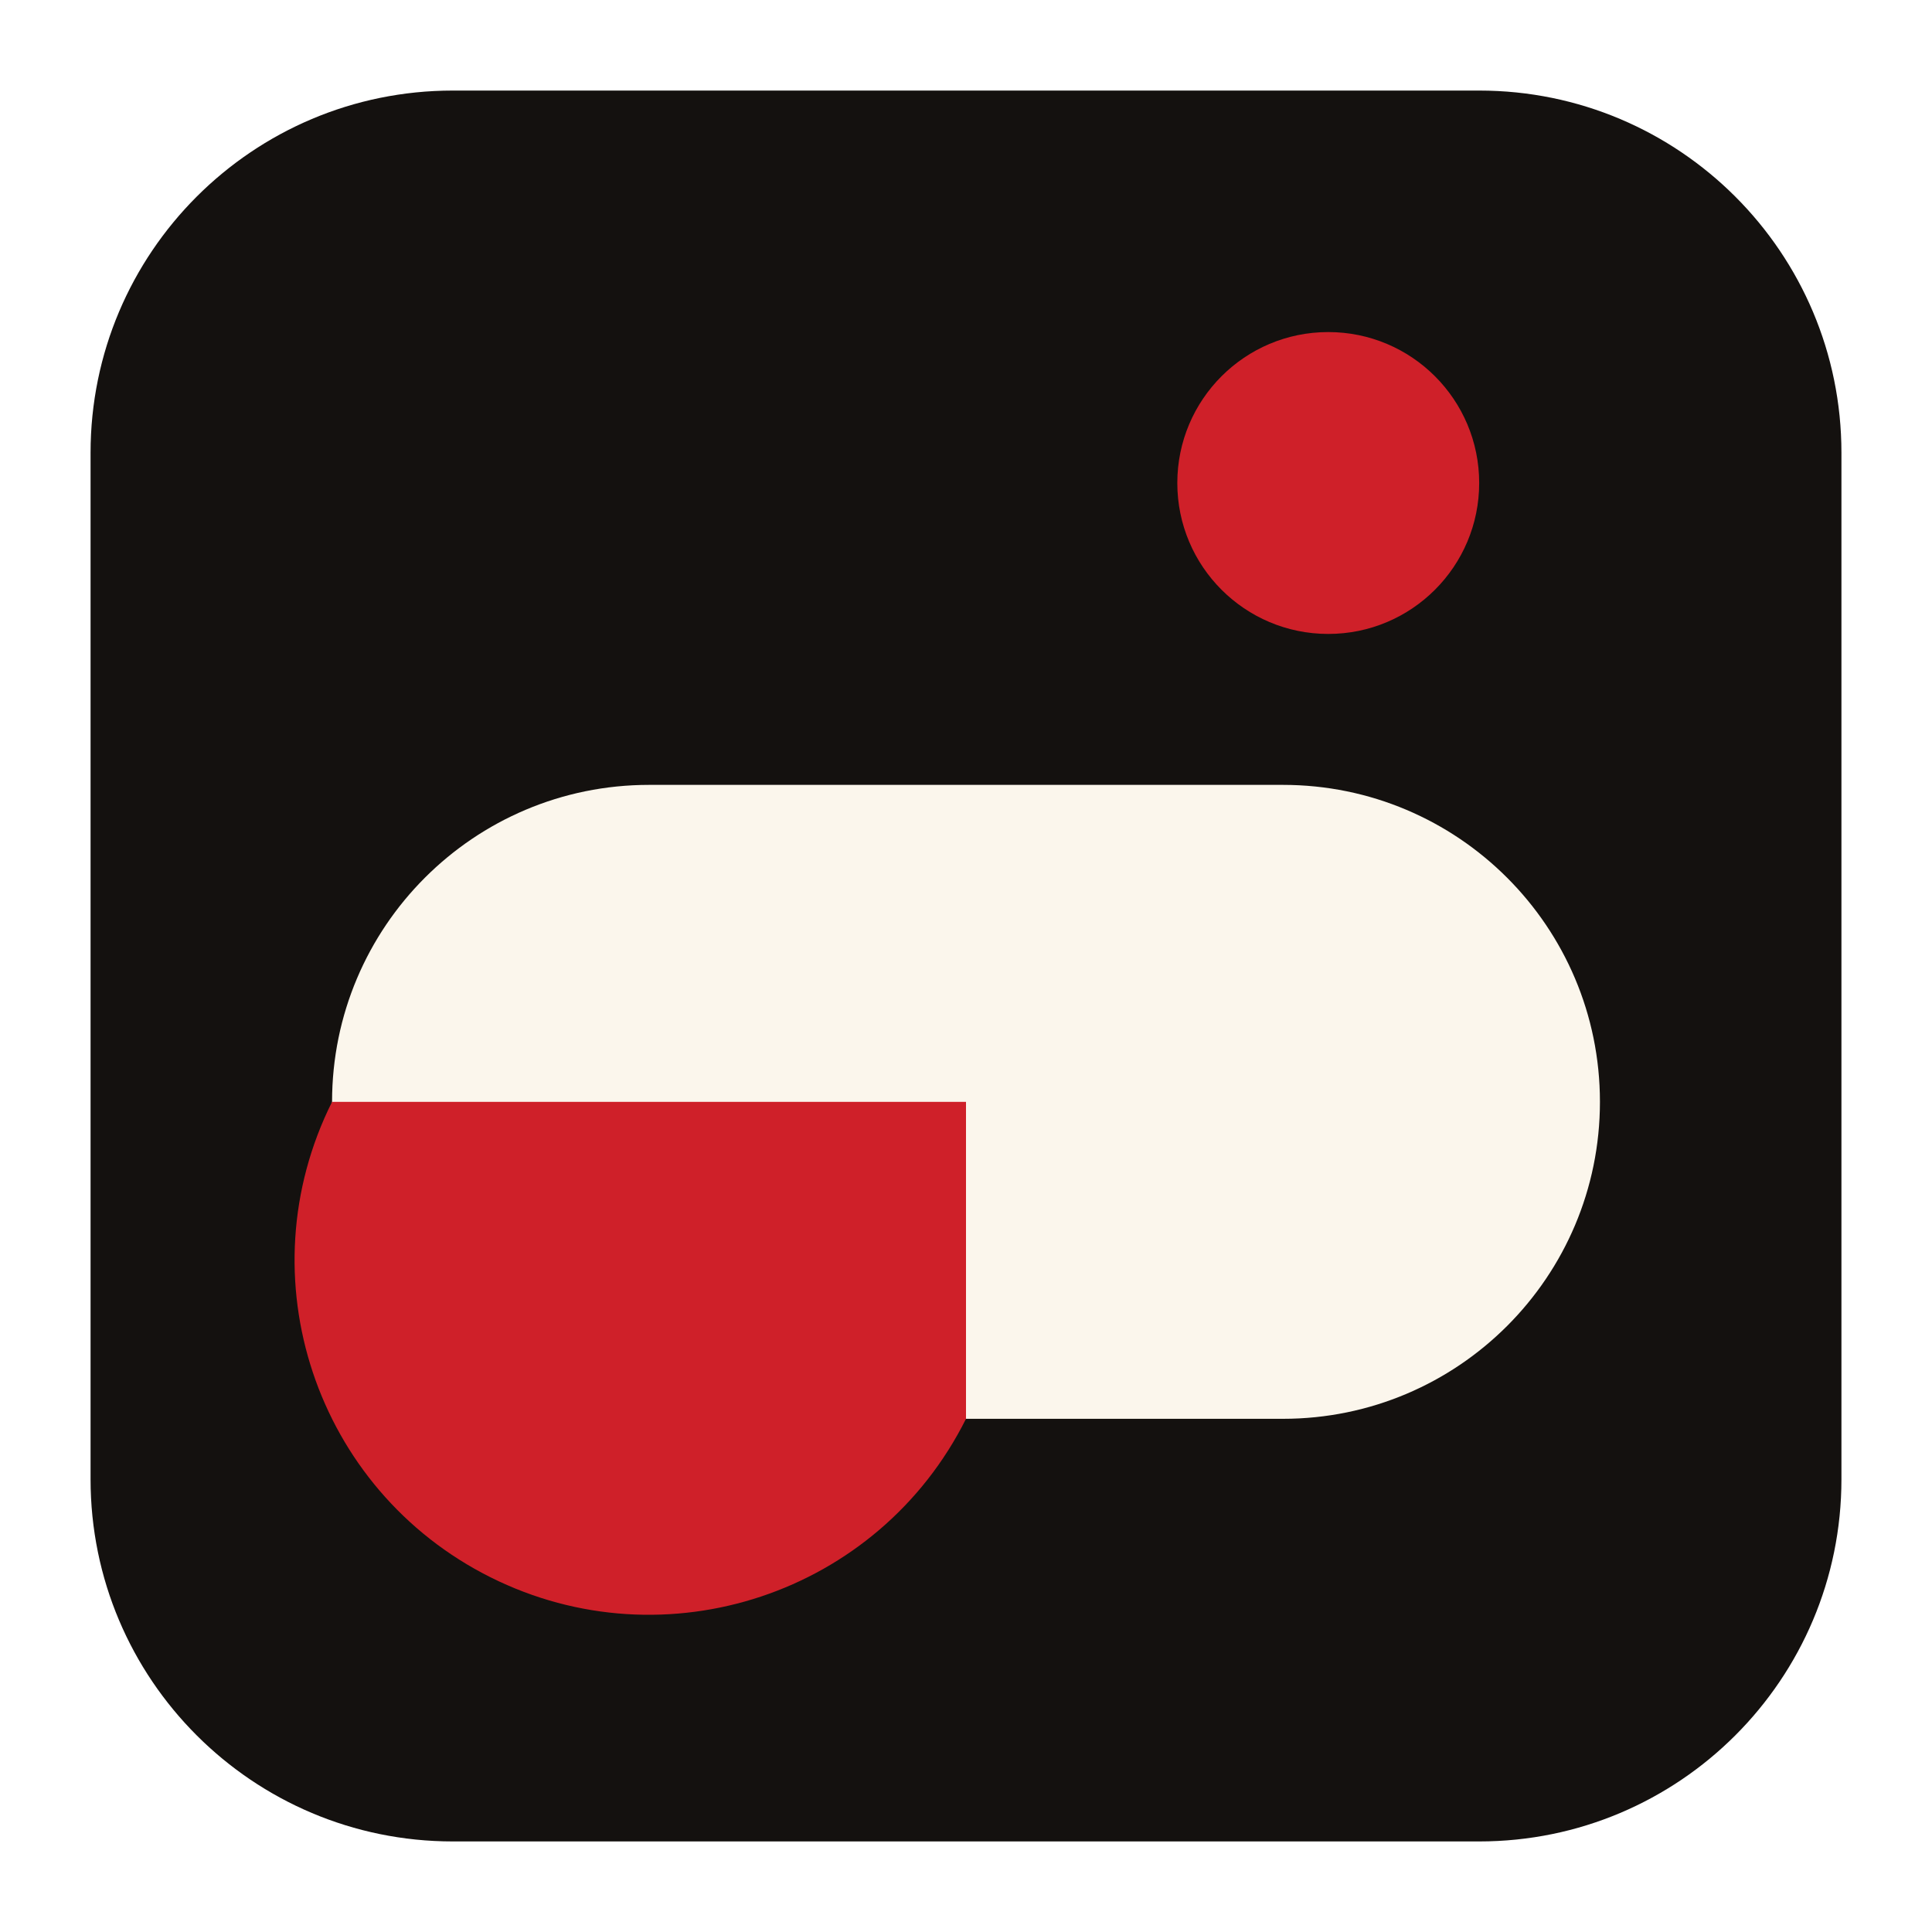
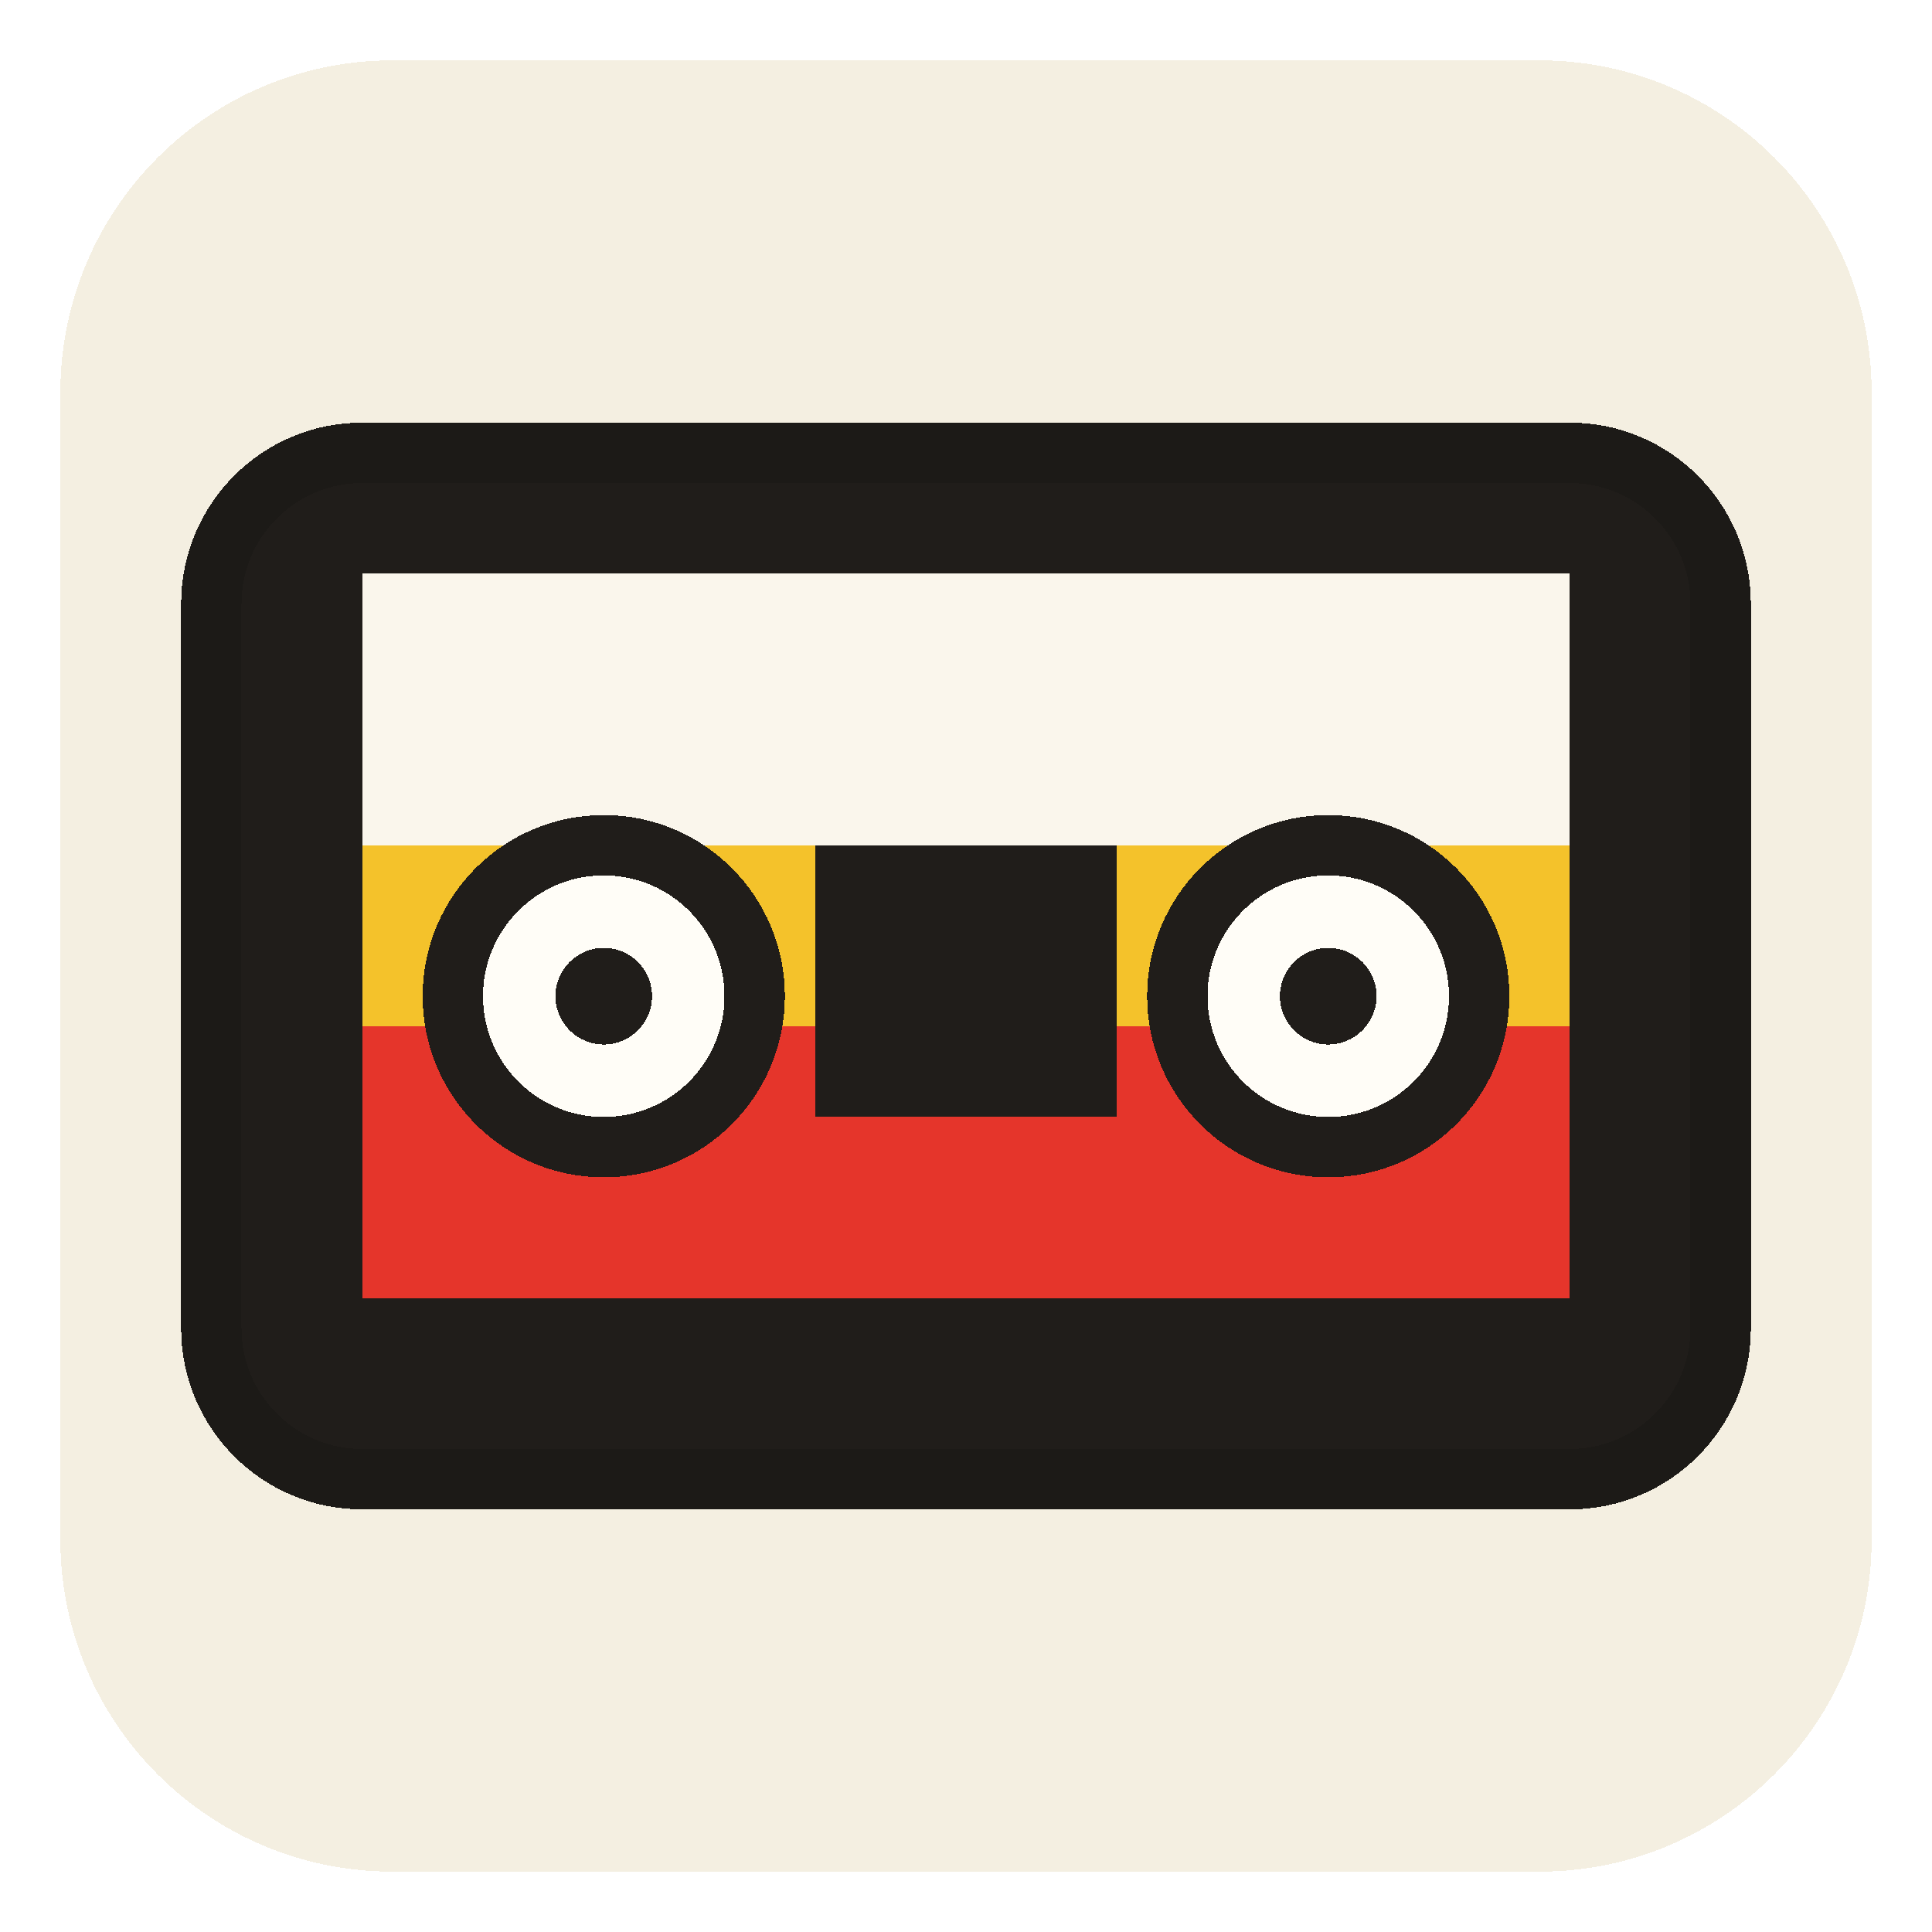
- <svg xmlns="http://www.w3.org/2000/svg" width="64" height="64" viewBox="0 0 64 64">
-   <rect x="3" y="3" width="58" height="58" rx="12" fill="#14110f" />
-   <rect x="11" y="26" width="42" height="21" rx="10.5" fill="#fbf6ec" />
-   <path d="M11 36.5h21v10.5A10.5 10.5 0 0 1 11 36.5z" fill="#cf2029" />
-   <circle cx="44" cy="16" r="5" fill="#cf2029" />
+ <svg xmlns="http://www.w3.org/2000/svg" width="64" height="64" viewBox="0 0 64 64" shape-rendering="crispEdges">
+   <rect x="2" y="2" width="60" height="60" rx="11" fill="#f4efe1" />
+   <rect x="7" y="15" width="50" height="34" rx="5" fill="#201d1a" stroke="#1c1a17" stroke-width="2" />
+   <rect x="12" y="19" width="40" height="9" fill="#faf6ec" />
+   <rect x="12" y="28" width="40" height="6" fill="#f4c22b" />
+   <rect x="12" y="34" width="40" height="9" fill="#e5352b" />
+   <rect x="27" y="28" width="10" height="9" fill="#201d1a" />
+   <circle cx="20" cy="33" r="5" fill="#fffdf7" stroke="#201d1a" stroke-width="2" />
+   <circle cx="44" cy="33" r="5" fill="#fffdf7" stroke="#201d1a" stroke-width="2" />
+   <circle cx="20" cy="33" r="1.6" fill="#201d1a" />
+   <circle cx="44" cy="33" r="1.6" fill="#201d1a" />
</svg>
